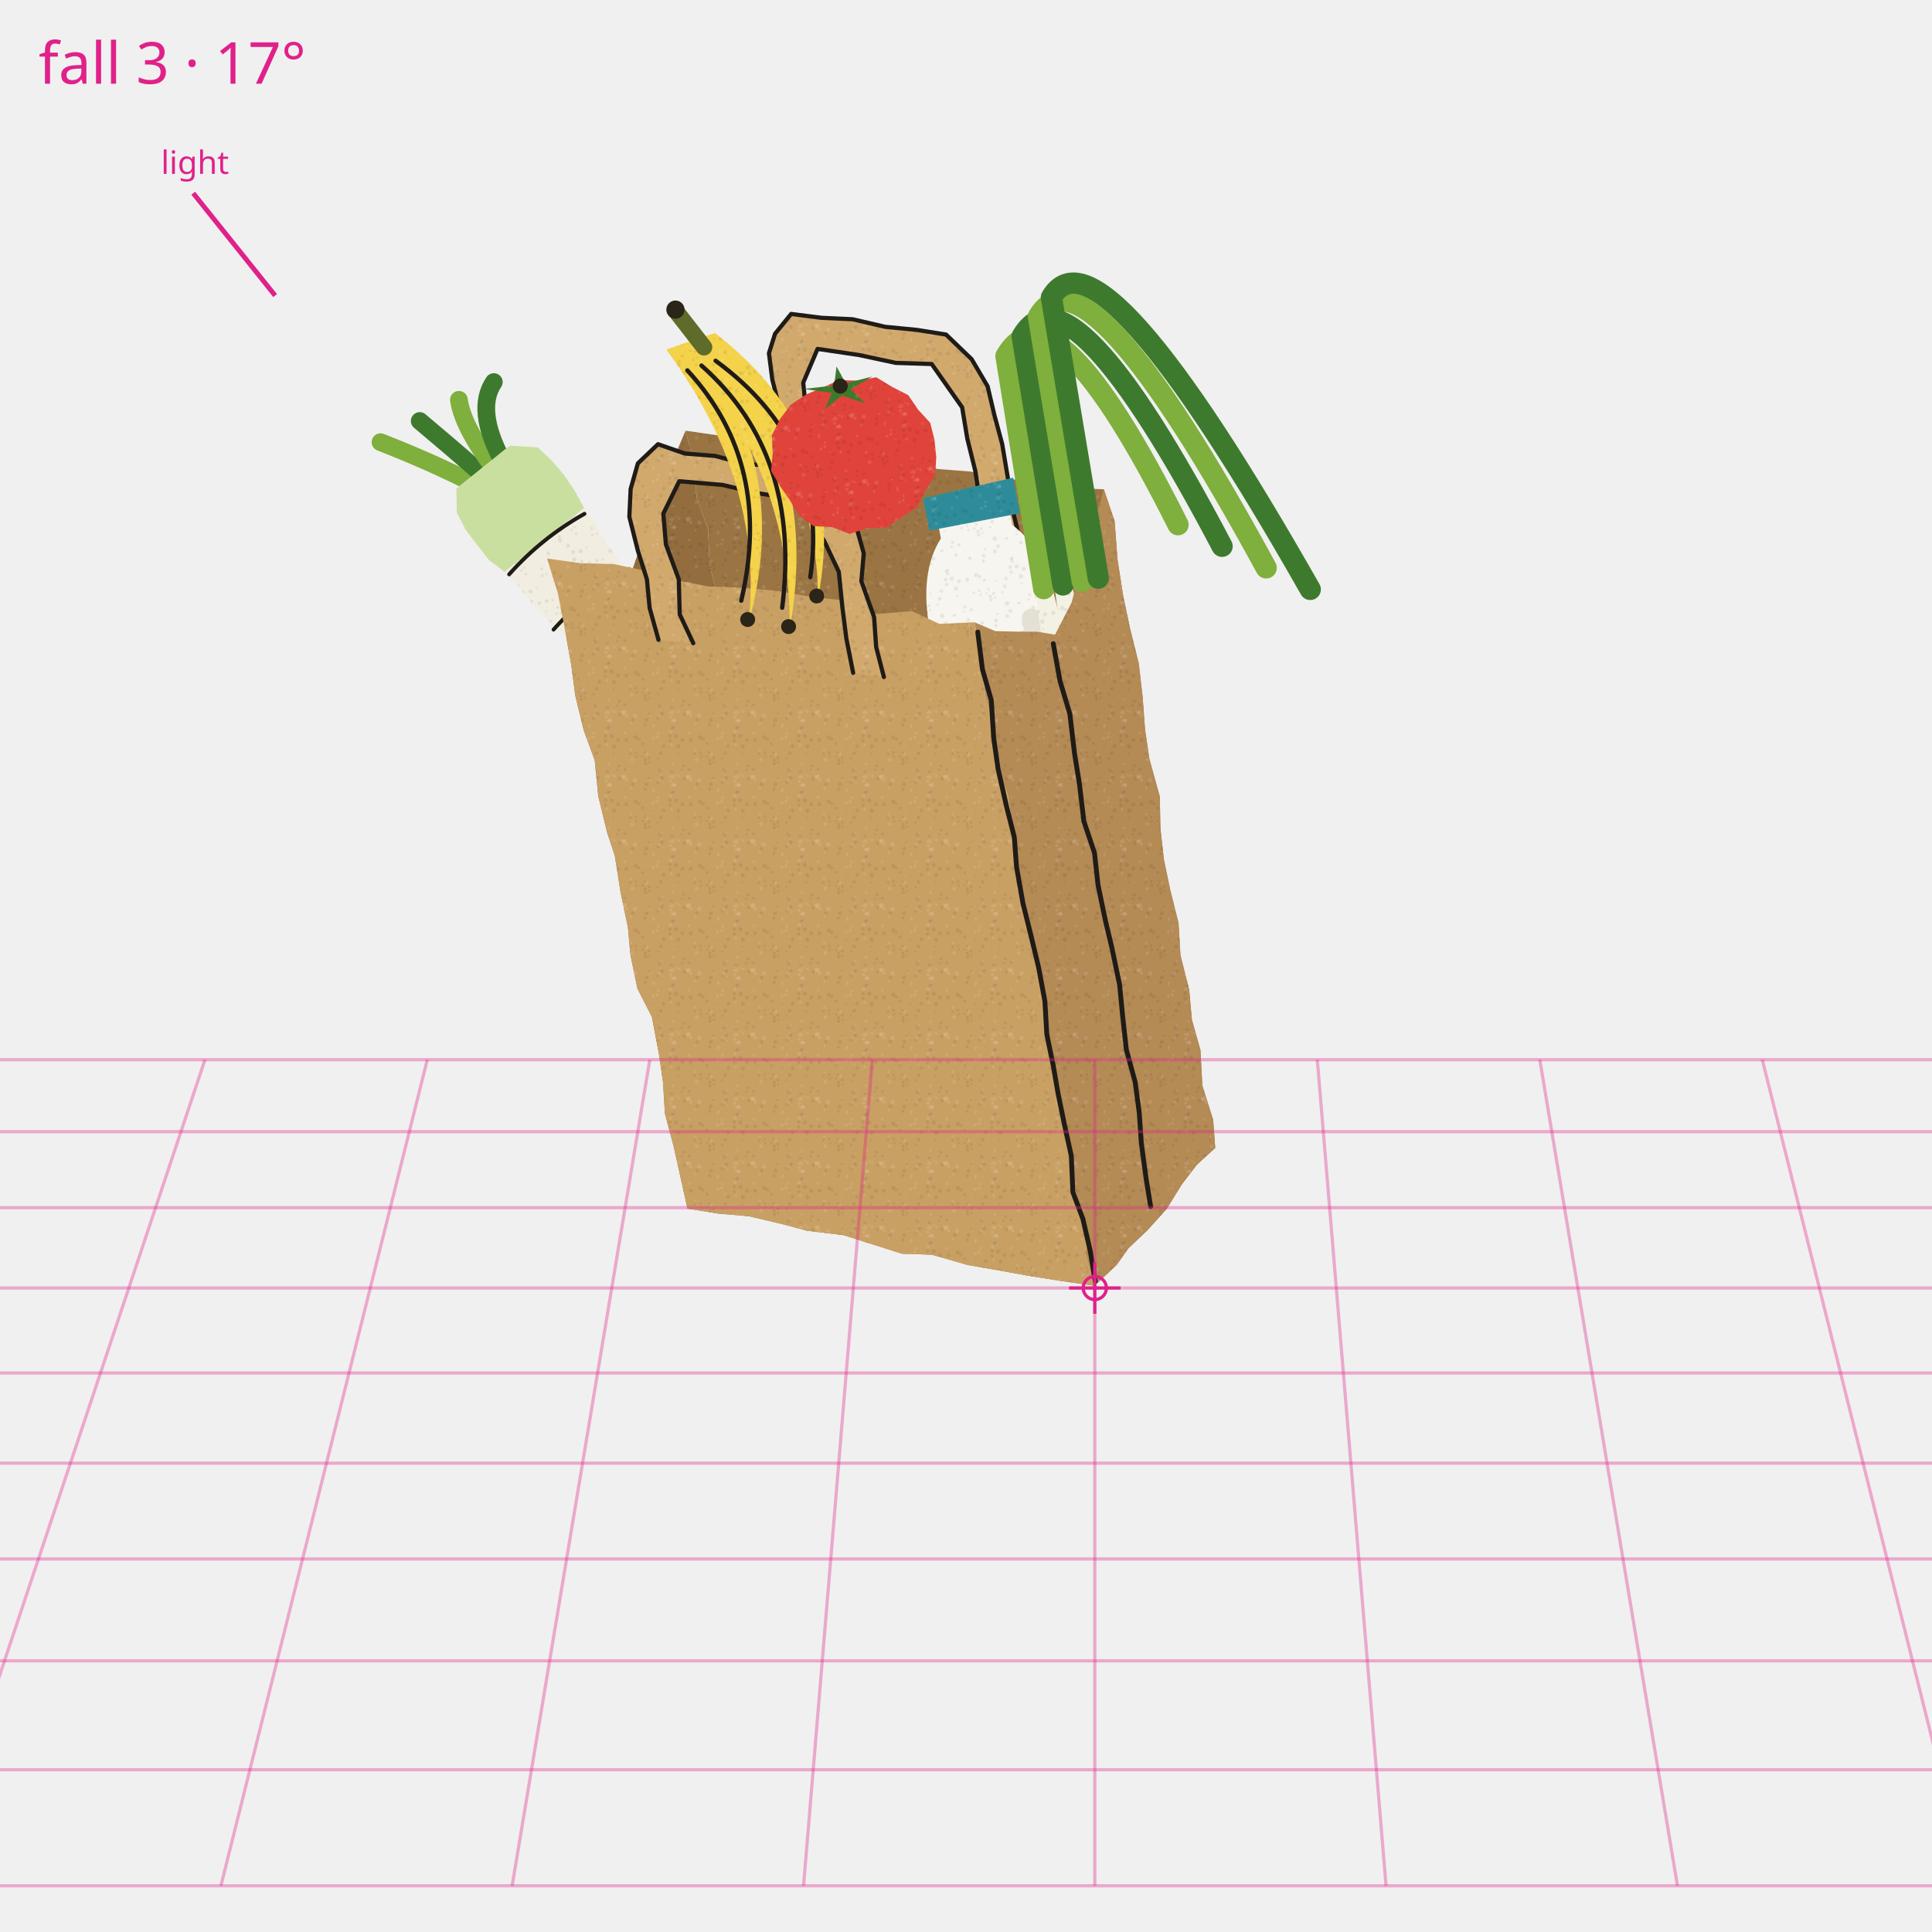
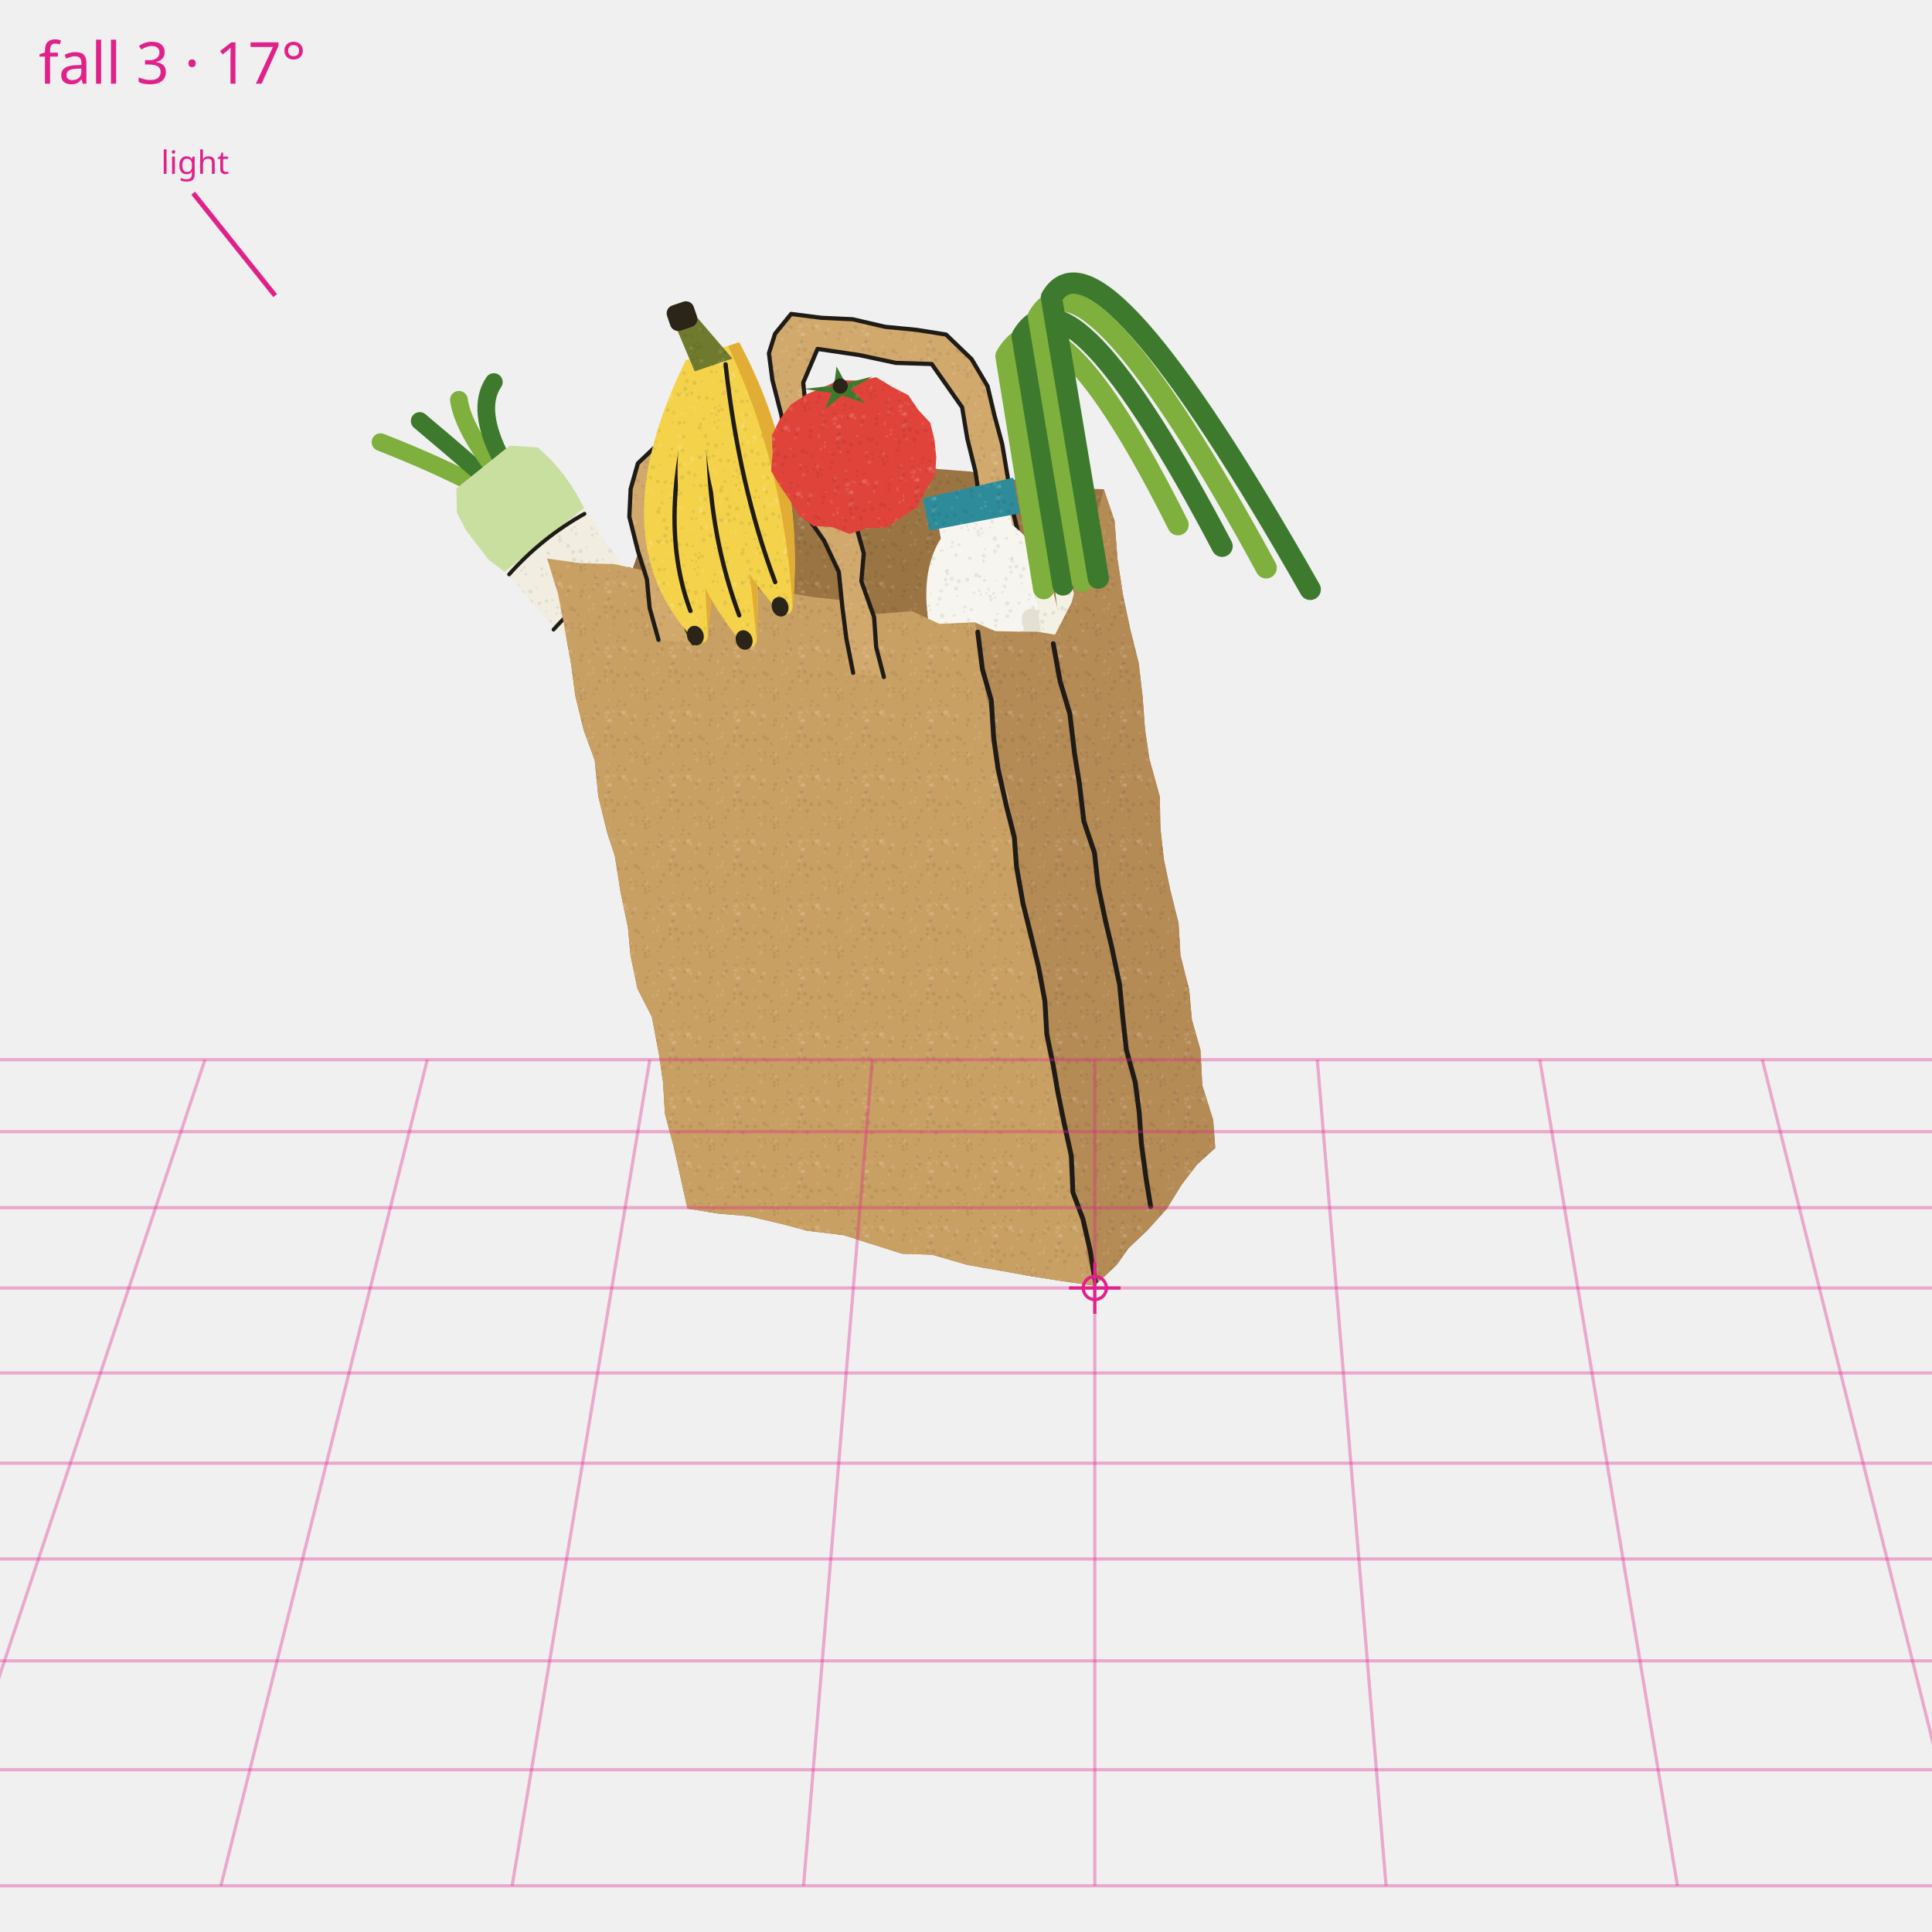
<svg xmlns="http://www.w3.org/2000/svg" width="1200" height="1200" viewBox="0 0 1200 1200">
  <defs>
    <pattern id="grain" width="40" height="40" patternUnits="userSpaceOnUse">
      <circle cx="23.5" cy="38.2" r="0.7" fill="#000" opacity="0.07" />
      <circle cx="28" cy="2.4" r="1.4" fill="#fff" opacity="0.1" />
      <circle cx="39.2" cy="21.9" r="0.9" fill="#000" opacity="0.07" />
      <circle cx="11.7" cy="6.5" r="0.5" fill="#fff" opacity="0.1" />
      <circle cx="33" cy="7.1" r="1.1" fill="#000" opacity="0.07" />
      <circle cx="16.1" cy="20.1" r="1" fill="#000" opacity="0.07" />
      <circle cx="29" cy="19.6" r="1.2" fill="#000" opacity="0.07" />
      <circle cx="24.5" cy="35.6" r="0.9" fill="#000" opacity="0.07" />
      <circle cx="10.7" cy="37.5" r="1.1" fill="#fff" opacity="0.1" />
      <circle cx="21.4" cy="23.6" r="1.3" fill="#000" opacity="0.07" />
      <circle cx="17.2" cy="39.7" r="1.1" fill="#000" opacity="0.07" />
      <circle cx="32" cy="9.4" r="0.8" fill="#fff" opacity="0.1" />
      <circle cx="0.7" cy="32.1" r="1.1" fill="#000" opacity="0.07" />
      <circle cx="1.7" cy="28.4" r="1.1" fill="#fff" opacity="0.1" />
      <circle cx="21.7" cy="2" r="0.8" fill="#fff" opacity="0.1" />
      <circle cx="39.1" cy="29.9" r="0.7" fill="#000" opacity="0.07" />
      <circle cx="3.7" cy="4.4" r="0.6" fill="#fff" opacity="0.1" />
      <circle cx="1" cy="34.3" r="1" fill="#000" opacity="0.07" />
      <circle cx="5.7" cy="23.6" r="0.5" fill="#000" opacity="0.07" />
      <circle cx="34.4" cy="4.6" r="1.3" fill="#fff" opacity="0.1" />
      <circle cx="12.3" cy="23.4" r="1.1" fill="#000" opacity="0.07" />
      <circle cx="23.9" cy="19.6" r="1.2" fill="#000" opacity="0.07" />
      <circle cx="10.5" cy="27.8" r="1.1" fill="#000" opacity="0.07" />
      <circle cx="1.6" cy="7.2" r="1.2" fill="#000" opacity="0.07" />
      <circle cx="26.8" cy="2.7" r="1.3" fill="#fff" opacity="0.1" />
      <circle cx="15.9" cy="2.7" r="0.6" fill="#fff" opacity="0.1" />
      <circle cx="34.8" cy="17.9" r="1.3" fill="#000" opacity="0.07" />
      <circle cx="0.7" cy="10.2" r="1" fill="#000" opacity="0.07" />
      <circle cx="29.1" cy="4.5" r="1" fill="#fff" opacity="0.1" />
      <circle cx="5.8" cy="11.6" r="0.6" fill="#fff" opacity="0.1" />
      <circle cx="21" cy="28.1" r="0.6" fill="#000" opacity="0.07" />
      <circle cx="3.2" cy="30.7" r="0.9" fill="#000" opacity="0.07" />
      <circle cx="28.1" cy="15.2" r="0.8" fill="#fff" opacity="0.1" />
      <circle cx="10.1" cy="38.2" r="1.4" fill="#000" opacity="0.07" />
      <circle cx="8.8" cy="15.4" r="0.8" fill="#fff" opacity="0.1" />
      <circle cx="17.5" cy="2.5" r="1.3" fill="#fff" opacity="0.1" />
      <circle cx="18" cy="13.9" r="1" fill="#000" opacity="0.07" />
      <circle cx="3.2" cy="3.4" r="0.7" fill="#000" opacity="0.07" />
      <circle cx="9.3" cy="5" r="1.2" fill="#fff" opacity="0.1" />
      <circle cx="18.1" cy="13.8" r="1.1" fill="#fff" opacity="0.1" />
      <circle cx="17" cy="22.6" r="0.9" fill="#fff" opacity="0.1" />
      <circle cx="17.3" cy="7.7" r="0.9" fill="#fff" opacity="0.1" />
      <circle cx="31.5" cy="28.1" r="0.8" fill="#000" opacity="0.07" />
      <circle cx="31.9" cy="25.8" r="0.8" fill="#fff" opacity="0.1" />
      <circle cx="10.6" cy="1.4" r="0.5" fill="#fff" opacity="0.1" />
      <circle cx="36.7" cy="19.1" r="1" fill="#000" opacity="0.07" />
      <circle cx="32.6" cy="31.9" r="1.1" fill="#fff" opacity="0.1" />
      <circle cx="20.2" cy="1.1" r="0.6" fill="#fff" opacity="0.1" />
      <circle cx="5.7" cy="18.7" r="0.9" fill="#fff" opacity="0.1" />
      <circle cx="17.5" cy="12.4" r="1" fill="#000" opacity="0.07" />
      <circle cx="8.2" cy="17.9" r="0.9" fill="#fff" opacity="0.1" />
      <circle cx="35.4" cy="30" r="0.7" fill="#000" opacity="0.07" />
      <circle cx="18.4" cy="11.8" r="0.8" fill="#000" opacity="0.07" />
      <circle cx="35" cy="27.5" r="0.8" fill="#000" opacity="0.07" />
      <circle cx="16.1" cy="17" r="1.1" fill="#000" opacity="0.07" />
      <circle cx="19.9" cy="17.2" r="1.3" fill="#000" opacity="0.07" />
      <circle cx="8.8" cy="5.8" r="1.2" fill="#000" opacity="0.07" />
      <circle cx="18.7" cy="7.3" r="1.1" fill="#fff" opacity="0.1" />
      <circle cx="25.2" cy="3.6" r="1.1" fill="#000" opacity="0.07" />
      <circle cx="16.6" cy="14.4" r="1.2" fill="#fff" opacity="0.1" />
      <circle cx="10.5" cy="21.3" r="0.5" fill="#fff" opacity="0.1" />
      <circle cx="3.4" cy="33.5" r="0.7" fill="#000" opacity="0.07" />
      <circle cx="18" cy="34.4" r="0.8" fill="#fff" opacity="0.1" />
      <circle cx="0.6" cy="27.7" r="0.9" fill="#000" opacity="0.07" />
      <circle cx="6.1" cy="10.4" r="0.8" fill="#fff" opacity="0.1" />
      <circle cx="11.2" cy="3.1" r="1.2" fill="#000" opacity="0.07" />
      <circle cx="19" cy="7.8" r="1.1" fill="#fff" opacity="0.1" />
      <circle cx="28.1" cy="37.9" r="0.9" fill="#000" opacity="0.07" />
      <circle cx="8.6" cy="31" r="0.7" fill="#000" opacity="0.07" />
      <circle cx="16.4" cy="5.3" r="1" fill="#fff" opacity="0.1" />
    </pattern>
  </defs>
  <polygon points="754.8,713 753.5,695.5 746.8,674.3 745.6,652.1 740.3,633.4 738.6,614.7 733.2,593.3 732,573.3 726.8,552.5 722.9,533.8 720.7,513.9 720.4,494.9 713.9,471.4 711.2,453.1 709.7,432.8 707.3,412.1 701.9,390.4 697.7,370.6 694.1,347.5 692.3,323.7 685.6,303.9 666.9,303.2 645.4,298.9 626.7,297.6 603,292.9 582.2,291.3 567.1,286.9 542.1,285.6 525.2,283.1 505.6,278.9 484.3,276 464.1,275 445.8,270.4 425.8,267.5 431.1,288.1 432.8,309.5 439.8,328.9 440.8,351.3 446.1,372.2 448.8,390.4 452.2,410.9 457.6,429.4 463.5,453.3 466.9,471 470.3,493.9 473.5,510.2 478.2,529.9 482.4,553.3 486.2,570.8 491.2,590.8 495.9,607 497.6,626.2 500.8,646.3 507.5,666.3 525.4,670.5 542.8,674.3 558.9,676.8 580.6,681 599.8,684.8 618.6,684.6 638.6,689.8 657.9,696.9 677.7,696.3 697,701.2 715,706.4 737.3,708.5" fill="#9a7442" />
  <polygon points="754.8,713 753.5,695.5 746.8,674.3 745.6,652.1 740.3,633.4 738.6,614.7 733.2,593.3 732,573.3 726.8,552.5 722.9,533.8 720.7,513.9 720.4,494.9 713.9,471.4 711.2,453.1 709.7,432.8 707.3,412.1 701.9,390.4 697.7,370.6 694.1,347.5 692.3,323.7 685.6,303.9 666.9,303.2 645.4,298.9 626.7,297.6 603,292.9 582.2,291.3 567.1,286.9 542.1,285.6 525.2,283.1 505.6,278.9 484.3,276 464.1,275 445.8,270.4 425.8,267.5 431.1,288.1 432.8,309.5 439.8,328.9 440.8,351.3 446.1,372.2 448.8,390.4 452.2,410.9 457.6,429.4 463.5,453.3 466.9,471 470.3,493.9 473.5,510.2 478.2,529.9 482.4,553.3 486.2,570.8 491.2,590.8 495.9,607 497.6,626.2 500.8,646.3 507.5,666.3 525.4,670.5 542.8,674.3 558.9,676.8 580.6,681 599.8,684.8 618.6,684.6 638.6,689.8 657.9,696.9 677.7,696.3 697,701.2 715,706.4 737.3,708.5" fill="url(#grain)" />
  <polygon points="633.4,335.1 629,317 626.3,298.7 622.5,275.9 617.6,257.7 613.4,239.9 603.5,223.1 587.6,207.8 569.4,204.9 549.8,203 529.6,198.3 510.3,197.4 491.4,195 481.4,207.3 477.6,219.4 479.7,235.8 485.4,258.2 487.7,277.5 487.6,297.1 495.3,312.9 511.8,315.5 511.2,298 504.2,279.8 500.7,255.4 498.9,237.7 507.8,216.7 533.5,220.5 556.4,225.4 578.7,226.1 597.6,253 600.8,272.4 605.8,292.6 608.7,311.9 614.4,333.4" fill="#d1a96d" />
  <polygon points="633.4,335.1 629,317 626.3,298.7 622.5,275.9 617.6,257.7 613.4,239.9 603.5,223.1 587.6,207.8 569.4,204.9 549.8,203 529.6,198.3 510.3,197.4 491.4,195 481.4,207.3 477.6,219.4 479.7,235.8 485.4,258.2 487.7,277.5 487.6,297.1 495.3,312.9 511.8,315.5 511.2,298 504.2,279.8 500.7,255.4 498.9,237.7 507.8,216.7 533.5,220.5 556.4,225.4 578.7,226.1 597.6,253 600.8,272.4 605.8,292.6 608.7,311.9 614.4,333.4" fill="url(#grain)" />
  <polyline points="633.4,335.1 629,317 626.3,298.7 622.5,275.9 617.6,257.7 613.4,239.9 603.5,223.1 587.6,207.8 569.4,204.9 549.8,203 529.6,198.3 510.3,197.4 491.4,195 481.4,207.3 477.6,219.4 479.7,235.8 485.4,258.2 487.7,277.5 487.6,297.1 495.3,312.9" fill="none" stroke="#1f1b17" stroke-width="2.6" stroke-linecap="round" stroke-linejoin="round" />
  <polyline points="511.8,315.5 511.2,298 504.2,279.8 500.7,255.4 498.9,237.7 507.8,216.7 533.5,220.5 556.4,225.4 578.7,226.1 597.6,253 600.8,272.4 605.8,292.6 608.7,311.9 614.4,333.4" fill="none" stroke="#1f1b17" stroke-width="2.6" stroke-linecap="round" stroke-linejoin="round" />
  <polygon points="427,750.7 438.9,737.2 450.5,725.4 463.5,715 475.2,702.5 483,686.9 491.8,678.8 507.5,666.3 500.8,646.3 497.6,626.2 495.9,607 491.2,590.8 486.2,570.8 482.4,553.3 478.2,529.9 473.5,510.2 470.3,493.9 466.9,471 463.5,453.3 457.6,429.4 452.2,410.9 448.8,390.4 446.1,372.2 440.8,351.3 439.8,328.9 432.8,309.5 431.1,288.1 425.8,267.5 415.7,291.3 409.7,310.3 399.8,333.5 392.6,354.3 381.4,353.5 368.1,349.8 355.2,348.4 339.8,346.9 346.5,368.4 350.2,387.5 354.8,412.8 357.3,432 362.6,453.7 369.4,472.2 371.6,494.5 377,516.7 381.9,531.7 385.5,554.5 390,575.9 391.6,593.2 395.9,614 404.9,631.6 409.3,654.9 411.8,671.9 413,691.7 418.4,712 422.5,730.4" fill="#936d3e" />
  <polygon points="427,750.7 438.9,737.2 450.5,725.4 463.5,715 475.2,702.5 483,686.9 491.8,678.8 507.5,666.3 500.8,646.3 497.6,626.2 495.9,607 491.2,590.8 486.2,570.8 482.4,553.3 478.2,529.9 473.5,510.2 470.3,493.9 466.9,471 463.5,453.3 457.6,429.4 452.2,410.9 448.8,390.4 446.1,372.2 440.8,351.3 439.8,328.9 432.8,309.5 431.1,288.1 425.8,267.5 415.7,291.3 409.7,310.3 399.8,333.5 392.6,354.3 381.4,353.5 368.1,349.8 355.2,348.4 339.8,346.9 346.5,368.4 350.2,387.5 354.8,412.8 357.3,432 362.6,453.7 369.4,472.2 371.6,494.5 377,516.7 381.9,531.7 385.5,554.5 390,575.9 391.6,593.2 395.9,614 404.9,631.6 409.3,654.9 411.8,671.9 413,691.7 418.4,712 422.5,730.4" fill="url(#grain)" />
  <polygon points="679.8,798.6 693.7,785.5 700.8,775.4 712.6,764.2 724.6,750.9 734,735.7 743.4,723.4 754.8,713 737.3,708.5 715,706.4 697,701.2 677.7,696.3 657.9,696.9 638.6,689.8 618.6,684.6 599.8,684.8 580.6,681 558.9,676.8 542.8,674.3 525.4,670.5 507.5,666.3 491.8,678.8 483,686.9 475.2,702.5 463.5,715 450.5,725.4 438.9,737.2 427,750.7 446.4,753.8 465.1,755.4 486.3,760.4 501.1,764.4 524.1,767.2 539.8,772.2 560.3,778.7 578.8,779.3 601.1,785.7 622.8,789.5 637.6,792.2 658.3,795.5" fill="#86623a" />
  <polygon points="679.8,798.6 693.7,785.5 700.8,775.4 712.6,764.2 724.6,750.9 734,735.7 743.4,723.4 754.8,713 737.3,708.5 715,706.4 697,701.2 677.7,696.3 657.9,696.9 638.6,689.8 618.6,684.6 599.8,684.8 580.6,681 558.9,676.8 542.8,674.3 525.4,670.5 507.5,666.3 491.8,678.8 483,686.9 475.2,702.5 463.5,715 450.5,725.4 438.9,737.2 427,750.7 446.4,753.8 465.1,755.4 486.3,760.4 501.1,764.4 524.1,767.2 539.8,772.2 560.3,778.7 578.8,779.3 601.1,785.7 622.8,789.5 637.6,792.2 658.3,795.5" fill="url(#grain)" />
  <g transform="translate(623.4 418.7) rotate(-10.8) scale(1.0236) translate(0 0)">
    <path d="M -39 98 Q -39 110 -27 110 L 27 110 Q 39 110 39 98 L 39 -34 Q 39 -70 22 -88 L 22 -98 L -22 -98 L -22 -88 Q -39 -70 -39 -34 Z" fill="#f7f5ef" />
    <path d="M -39 98 Q -39 110 -27 110 L 27 110 Q 39 110 39 98 L 39 -34 Q 39 -70 22 -88 L 22 -98 L -22 -98 L -22 -88 Q -39 -70 -39 -34 Z" fill="url(#grain)" />
    <path d="M 23 -30 L 23 96" stroke="#e4e0d4" stroke-width="12" stroke-linecap="round" />
    <polygon points="-28,-114 28,-116 28,-94 -28,-94" fill="#2e8c9a" />
    <polygon points="-28,-114 28,-116 28,-94 -28,-94" fill="url(#grain)" />
  </g>
  <g transform="translate(684.3 478.7) rotate(-10.8) scale(1.0159) translate(0 0)">
    <path d="M -21 0 Q -23 -60 -19 -120 L -9 -120 Q -5 -60 -7 0 Q -14 12 -21 0 Z" fill="#f3f1e4" />
    <path d="M -21 0 Q -23 -60 -19 -120 L -9 -120 Q -5 -60 -7 0 Q -14 12 -21 0 Z" fill="url(#grain)" />
    <path d="M -18 6 l -4 12 M -14 8 l 0 14 M -10 6 l 5 11" stroke="#e4e0d4" stroke-width="2" stroke-linecap="round" />
    <path d="M -9 0 Q -11 -60 -7 -120 L 3 -120 Q 7 -60 5 0 Q -2 12 -9 0 Z" fill="#f3f1e4" />
    <path d="M -9 0 Q -11 -60 -7 -120 L 3 -120 Q 7 -60 5 0 Q -2 12 -9 0 Z" fill="url(#grain)" />
    <path d="M -6 6 l -4 12 M -2 8 l 0 14 M 2 6 l 5 11" stroke="#e4e0d4" stroke-width="2" stroke-linecap="round" />
    <path d="M 3 0 Q 1 -60 5 -120 L 15 -120 Q 19 -60 17 0 Q 10 12 3 0 Z" fill="#f3f1e4" />
    <path d="M 3 0 Q 1 -60 5 -120 L 15 -120 Q 19 -60 17 0 Q 10 12 3 0 Z" fill="url(#grain)" />
    <path d="M 6 6 l -4 12 M 10 8 l 0 14 M 14 6 l 5 11" stroke="#e4e0d4" stroke-width="2" stroke-linecap="round" />
    <path d="M 13 0 Q 11 -60 15 -120 L 25 -120 Q 29 -60 27 0 Q 20 12 13 0 Z" fill="#f3f1e4" />
    <path d="M 13 0 Q 11 -60 15 -120 L 25 -120 Q 29 -60 27 0 Q 20 12 13 0 Z" fill="url(#grain)" />
    <path d="M 16 6 l -4 12 M 20 8 l 0 14 M 24 6 l 5 11" stroke="#e4e0d4" stroke-width="2" stroke-linecap="round" />
  </g>
  <g transform="translate(448.7 473.6) rotate(-128.8) scale(1.0004) translate(-24 -170)">
    <path d="M 256 158 q 26 -11.6 56 -28.8" fill="none" stroke="#7faf3c" stroke-width="11" stroke-linecap="round" />
    <path d="M 256 166 q 29 -5.2 51 -9.6" fill="none" stroke="#3e7a2e" stroke-width="11" stroke-linecap="round" />
    <path d="M 256 174 q 32 1.2 46 9.6" fill="none" stroke="#7faf3c" stroke-width="11" stroke-linecap="round" />
    <path d="M 256 181 q 35 6.8 41 26.4" fill="none" stroke="#3e7a2e" stroke-width="11" stroke-linecap="round" />
    <polygon points="24,168.8 35.8,161.4 47.6,158.5 59.4,155.8 71.2,152.1 83,151.6 94.8,149.8 106.6,147.6 118.4,147.2 130.2,144.5 142,144.1 153.8,141.2 165.6,140.4 177.4,139.7 189.2,139.9 201,138.8 212.8,135.8 224.6,136 236.4,136.3 248.2,138.7 260,147.8 260,190.4 248.2,203.3 236.4,204.9 224.6,205.2 212.8,204.2 201,202.1 189.2,202.1 177.4,199 165.6,199.1 153.8,197.1 142,197.2 130.2,194.1 118.4,194.7 106.6,191.1 94.8,189.4 83,187.7 71.2,187.4 59.4,184.3 47.6,182 35.8,178.6 24,169.1" fill="#f1ede0" />
    <polygon points="24,168.8 35.8,161.4 47.6,158.5 59.4,155.8 71.2,152.1 83,151.6 94.8,149.8 106.6,147.6 118.4,147.2 130.2,144.5 142,144.1 153.8,141.2 165.6,140.4 177.4,139.7 189.2,139.9 201,138.8 212.8,135.8 224.6,136 236.4,136.3 248.2,138.7 260,147.8 260,190.4 248.2,203.3 236.4,204.9 224.6,205.2 212.8,204.2 201,202.1 189.2,202.1 177.4,199 165.6,199.1 153.8,197.1 142,197.2 130.2,194.1 118.4,194.7 106.6,191.1 94.8,189.4 83,187.7 71.2,187.4 59.4,184.3 47.6,182 35.8,178.6 24,169.1" fill="url(#grain)" />
    <polygon points="201,138.8 212.8,135.8 224.6,136 236.4,136.3 248.2,138.7 260,147.8 260,190.4 248.2,203.3 236.4,204.9 224.6,205.2 212.8,204.2 201,202.1" fill="#c9dfa0" />
    <path d="M 110 146.8 q 5 23.2 0 46.4" fill="none" stroke="#1f1b17" stroke-width="2.4" stroke-linecap="round" />
    <path d="M 154 140 q 5 30 0 60" fill="none" stroke="#1f1b17" stroke-width="2.4" stroke-linecap="round" />
    <path d="M 198 140 q 5 30 0 60" fill="none" stroke="#1f1b17" stroke-width="2.4" stroke-linecap="round" />
    <path d="M 144 156 l 7 3" stroke="#1f1b17" stroke-width="2.4" stroke-linecap="round" />
  </g>
  <polygon points="679.8,798.6 658.3,795.5 637.6,792.2 622.8,789.5 601.1,785.7 578.8,779.3 560.3,778.7 539.8,772.2 524.1,767.2 501.1,764.4 486.3,760.4 465.1,755.4 446.4,753.8 427,750.7 422.5,730.4 418.4,712 413,691.7 411.8,671.9 409.3,654.9 404.9,631.6 395.9,614 391.6,593.2 390,575.9 385.5,554.5 381.9,531.7 377,516.7 371.6,494.5 369.4,472.2 362.6,453.7 357.3,432 354.8,412.8 350.2,387.5 346.5,368.4 339.8,346.9 360.2,349.8 381.4,350.4 399.3,354.2 421.1,360.6 440.2,364.3 461,365.1 482,366.9 504.4,370.8 523.8,372.9 544.5,381.4 566.4,379.6 583.5,387.5 605.3,386.5 609.4,408 611.9,432.1 617.5,452.9 618,473.3 625.9,493.3 629.2,515.6 630.1,536.1 636.8,559.7 637.8,577.9 644.6,600.1 647.5,617.6 650.2,642.5 655.1,662.9 658.1,680.3 661.6,701.7 664.6,720.2 668.7,741.1 674.6,763.6 675.1,779.6" fill="#c9a063" />
  <polygon points="679.8,798.6 658.3,795.5 637.6,792.2 622.8,789.5 601.1,785.7 578.8,779.3 560.3,778.7 539.8,772.2 524.1,767.2 501.1,764.4 486.3,760.4 465.1,755.4 446.4,753.8 427,750.7 422.5,730.4 418.4,712 413,691.7 411.8,671.9 409.3,654.9 404.9,631.6 395.9,614 391.6,593.2 390,575.9 385.5,554.5 381.9,531.7 377,516.7 371.6,494.5 369.4,472.2 362.6,453.7 357.3,432 354.8,412.8 350.2,387.5 346.5,368.4 339.8,346.9 360.2,349.8 381.4,350.4 399.3,354.2 421.1,360.6 440.2,364.3 461,365.1 482,366.9 504.4,370.8 523.8,372.9 544.5,381.4 566.4,379.6 583.5,387.5 605.3,386.5 609.4,408 611.9,432.1 617.5,452.9 618,473.3 625.9,493.3 629.2,515.6 630.1,536.1 636.8,559.7 637.8,577.9 644.6,600.1 647.5,617.6 650.2,642.5 655.1,662.9 658.1,680.3 661.6,701.7 664.6,720.2 668.7,741.1 674.6,763.6 675.1,779.6" fill="url(#grain)" />
  <polygon points="549,420.5 544.2,401.9 542.9,383.2 535,361 536.5,343.7 529.9,320.2 518.5,307.3 502.5,293.2 483.4,289.8 461.6,287.9 444.2,283.2 425.4,281.7 408.7,275.9 396.2,287.8 391.7,303.7 390.9,321 396.2,342.1 401.8,359.8 403.5,377.6 409,397.4 430.6,399.5 422.2,381.6 421.6,359.8 413.6,338.1 412,319 421.9,298.9 448.8,301.2 470.4,306.3 493.7,310 511.8,335.7 521,355.2 523.2,377 525.7,396.7 529.9,417.9" fill="#d1a96d" />
  <polygon points="549,420.5 544.2,401.9 542.9,383.2 535,361 536.5,343.7 529.9,320.2 518.5,307.3 502.5,293.2 483.4,289.8 461.6,287.9 444.2,283.2 425.4,281.7 408.7,275.9 396.2,287.8 391.7,303.7 390.9,321 396.2,342.1 401.8,359.8 403.5,377.6 409,397.4 430.6,399.5 422.2,381.6 421.6,359.8 413.6,338.1 412,319 421.9,298.9 448.8,301.2 470.4,306.3 493.7,310 511.8,335.7 521,355.2 523.2,377 525.7,396.7 529.9,417.9" fill="url(#grain)" />
  <polyline points="549,420.5 544.2,401.9 542.9,383.2 535,361 536.5,343.7 529.9,320.2 518.5,307.3 502.5,293.2 483.4,289.8 461.6,287.9 444.2,283.2 425.4,281.7 408.7,275.9 396.2,287.8 391.7,303.7 390.9,321 396.2,342.1 401.8,359.8 403.5,377.6 409,397.4" fill="none" stroke="#1f1b17" stroke-width="2.6" stroke-linecap="round" stroke-linejoin="round" />
  <polyline points="430.6,399.5 422.2,381.6 421.6,359.8 413.6,338.1 412,319 421.9,298.9 448.8,301.2 470.4,306.3 493.7,310 511.8,335.7 521,355.2 523.2,377 525.7,396.7 529.9,417.9" fill="none" stroke="#1f1b17" stroke-width="2.6" stroke-linecap="round" stroke-linejoin="round" />
  <polygon points="679.8,798.6 675.1,779.6 674.6,763.6 668.7,741.1 664.6,720.2 661.6,701.7 658.1,680.3 655.1,662.9 650.2,642.5 647.5,617.6 644.6,600.1 637.8,577.9 636.8,559.7 630.1,536.1 629.2,515.6 625.9,493.3 618,473.3 617.5,452.9 611.9,432.1 609.4,408 605.3,386.5 618.2,392 631.1,392.3 644.3,392.4 655.3,394.2 665.6,374.2 672,349.6 678.1,329.2 685.6,303.9 692.3,323.7 694.1,347.5 697.7,370.6 701.9,390.4 707.3,412.1 709.7,432.8 711.2,453.1 713.9,471.4 720.4,494.9 720.7,513.9 722.9,533.8 726.8,552.5 732,573.3 733.2,593.3 738.6,614.7 740.3,633.4 745.6,652.1 746.8,674.3 753.5,695.5 754.8,713 743.4,723.4 734,735.7 724.6,750.9 712.6,764.2 700.8,775.4 693.7,785.5" fill="#b48a55" />
  <polygon points="679.8,798.6 675.1,779.6 674.6,763.6 668.7,741.1 664.6,720.2 661.6,701.7 658.1,680.3 655.1,662.9 650.2,642.5 647.5,617.6 644.6,600.1 637.8,577.9 636.8,559.7 630.1,536.1 629.2,515.6 625.9,493.3 618,473.3 617.5,452.9 611.9,432.1 609.4,408 605.3,386.5 618.2,392 631.1,392.3 644.3,392.4 655.3,394.2 665.6,374.2 672,349.6 678.1,329.2 685.6,303.9 692.3,323.7 694.1,347.5 697.7,370.6 701.9,390.4 707.3,412.1 709.7,432.8 711.2,453.1 713.9,471.4 720.4,494.9 720.7,513.9 722.9,533.8 726.8,552.5 732,573.3 733.2,593.3 738.6,614.7 740.3,633.4 745.6,652.1 746.8,674.3 753.5,695.5 754.8,713 743.4,723.4 734,735.7 724.6,750.9 712.6,764.2 700.8,775.4 693.7,785.5" fill="url(#grain)" />
  <polyline points="680.3,795.9 677.2,777.1 672.6,757.1 666.4,740.5 665.4,717.9 661.1,698.3 657.2,679.3 654.2,661.9 650.2,642.5 649,621.8 645.1,600.9 640.1,580 635.4,561.2 631.4,538.5 630,520 625.2,501 619.9,477.5 617.2,458.4 615.7,434.9 610.2,415.7 607.3,392.6" fill="none" stroke="#1f1b17" stroke-width="3" stroke-linecap="round" stroke-linejoin="round" />
  <polyline points="714.7,749.4 711.9,732.3 708.9,710 707.6,691.1 705.1,672.2 699.6,652 697.3,631.2 695.4,611.6 690.5,588.2 686.6,571.8 682,549.7 679.8,529.7 673.2,510.1 670.5,487.2 667.4,467.9 664.5,443.4 658.4,423 654.2,399.8" fill="none" stroke="#1f1b17" stroke-width="3" stroke-linecap="round" stroke-linejoin="round" />
  <g transform="translate(684.3 478.7) rotate(-10.8) scale(1.0159) translate(0 0)">
    <path d="M -14 -116 L -10 -260 Q 27.6 -303 74 -139" fill="none" stroke="#7faf3c" stroke-width="13" stroke-linecap="round" stroke-linejoin="round" />
    <path d="M -2 -116 L 2 -270 Q 39.6 -313 98 -121" fill="none" stroke="#3e7a2e" stroke-width="13" stroke-linecap="round" stroke-linejoin="round" />
    <path d="M 10 -116 L 14 -280 Q 51.6 -323 122 -103" fill="none" stroke="#7faf3c" stroke-width="13" stroke-linecap="round" stroke-linejoin="round" />
    <path d="M 20 -116 L 24 -290 Q 61.6 -333 146 -85" fill="none" stroke="#3e7a2e" stroke-width="13" stroke-linecap="round" stroke-linejoin="round" />
  </g>
  <g transform="translate(467.7 292.3) rotate(-108.8) scale(1.0296) translate(-120 -120)">
-     <path d="M 206 107 Q 120 146 34 88 Q 112 124 206 94 Z" fill="#f4d24a" />
-     <path d="M 206 107 Q 120 146 34 88 Q 112 124 206 94 Z" fill="url(#grain)" />
-     <path d="M 190 102 Q 120 133 48 88" fill="none" stroke="#1f1b17" stroke-width="2.6" stroke-linecap="round" />
-     <circle cx="36" cy="88" r="4.5" fill="#2b2418" />
-     <path d="M 206 116 Q 120 164 22 110 Q 112 142 206 103 Z" fill="#f4d24a" />
-     <path d="M 206 116 Q 120 164 22 110 Q 112 142 206 103 Z" fill="url(#grain)" />
-     <path d="M 190 111 Q 120 151 36 110" fill="none" stroke="#1f1b17" stroke-width="2.6" stroke-linecap="round" />
-     <circle cx="24" cy="110" r="4.5" fill="#2b2418" />
-     <path d="M 206 125 Q 120 182 34 132 Q 112 160 206 112 Z" fill="#f4d24a" />
-     <path d="M 206 125 Q 120 182 34 132 Q 112 160 206 112 Z" fill="url(#grain)" />
-     <path d="M 190 120 Q 120 169 48 132" fill="none" stroke="#1f1b17" stroke-width="2.6" stroke-linecap="round" />
-     <circle cx="36" cy="132" r="4.5" fill="#2b2418" />
-     <path d="M 200 116 l 26 -9" stroke="#5e6b2a" stroke-width="10" stroke-linecap="round" />
-     <circle cx="227" cy="107" r="5.5" fill="#2b2418" />
+     <path d="M 196 103 Q 112 19 36 53 Q 28 58 34 62 Q 112 97 196 121 Z" fill="#f4d24a" />
+     <path d="M 196 103 Q 112 19 36 53 Q 28 58 34 62 Q 112 97 196 121 Z" fill="url(#grain)" />
+     <path d="M 196 121 Q 112 97 34 62 Q 118 85 196 114 Z" fill="#e1ad35" />
+     <path d="M 186 109 Q 114 55 52 57" fill="none" stroke="#1f1b17" stroke-width="2.6" stroke-linecap="round" />
+     <ellipse cx="37" cy="55" rx="6" ry="5" fill="#2b2418" />
+     <path d="M 196 111 Q 112 46 24 80 Q 16 85 22 89 Q 112 124 196 129 Z" fill="#f4d24a" />
+     <path d="M 196 111 Q 112 46 24 80 Q 16 85 22 89 Q 112 124 196 129 Z" fill="url(#grain)" />
+     <path d="M 196 129 Q 112 124 22 89 Q 118 112 196 122 Z" fill="#e1ad35" />
+     <path d="M 186 117 Q 114 82 40 84" fill="none" stroke="#1f1b17" stroke-width="2.6" stroke-linecap="round" />
+     <ellipse cx="25" cy="82" rx="6" ry="5" fill="#2b2418" />
+     <path d="M 196 119 Q 112 73 36 107 Q 28 112 34 116 Q 112 151 196 137 Z" fill="#f4d24a" />
+     <path d="M 196 119 Q 112 73 36 107 Q 28 112 34 116 Q 112 151 196 137 Z" fill="url(#grain)" />
+     <path d="M 196 137 Q 112 151 34 116 Q 118 139 196 130 Z" fill="#e1ad35" />
+     <path d="M 186 125 Q 114 109 52 111" fill="none" stroke="#1f1b17" stroke-width="2.6" stroke-linecap="round" />
+     <ellipse cx="37" cy="109" rx="6" ry="5" fill="#2b2418" />
+     <path d="M 188 106 L 216 104 L 218 118 L 188 130 Z" fill="#6f7a2e" />
+     <path d="M 188 106 L 216 104 L 218 118 L 188 130 Z" fill="url(#grain)" />
+     <rect x="214" y="101" width="16" height="17" rx="5" fill="#2b2418" />
  </g>
  <g transform="translate(529.7 280.7) rotate(-10.8) scale(1.0414) translate(-64 -64)">
    <polygon points="113.2,66 112.3,76.4 109.7,86.7 102.2,94.6 95.7,103.4 85.4,107.7 75.2,112.2 64,110.2 52.9,111.7 43.6,105.8 32.6,103 25.3,95 21.7,85.2 17.6,76 14,66 16.9,55.9 18.4,45.3 24.9,36.7 32.9,29.4 43.1,25.1 53.5,22.9 64,20.4 74.5,22.7 86.1,22.9 94.3,30.3 102.8,36.9 107,46.6 112.6,55.6" fill="#e0433a" />
    <polygon points="113.2,66 112.3,76.4 109.7,86.7 102.2,94.6 95.7,103.4 85.4,107.7 75.2,112.2 64,110.2 52.9,111.7 43.6,105.8 32.6,103 25.3,95 21.7,85.2 17.6,76 14,66 16.9,55.9 18.4,45.3 24.9,36.7 32.9,29.4 43.1,25.1 53.5,22.9 64,20.4 74.5,22.7 86.1,22.9 94.3,30.3 102.8,36.9 107,46.6 112.6,55.6" fill="url(#grain)" />
    <polygon points="64,12.1 67.5,23 83.7,22 69.7,27.1 76.8,36.9 64,29.7 52.5,35.8 58.3,27.1 42.2,21.6 60.5,23" fill="#3e7a2e" />
    <polygon points="64,12.1 67.5,23 83.7,22 69.7,27.1 76.8,36.9 64,29.7 52.5,35.8 58.3,27.1 42.2,21.6 60.5,23" fill="url(#grain)" />
    <circle cx="64" cy="24" r="4.5" fill="#2b2418" />
  </g>
  <g id="guides" fill="none" stroke="#e0218a" stroke-width="2">
    <text x="24" y="52" font-size="36" font-family="sans-serif" fill="#e0218a" stroke="none">fall 3 · 17°</text>
    <line x1="-149.1" y1="658.2" x2="1232.7" y2="658.2" opacity="0.35" />
    <line x1="-171.5" y1="702.9" x2="1247.6" y2="702.9" opacity="0.35" />
    <line x1="-195.1" y1="750.1" x2="1263.4" y2="750.1" opacity="0.35" />
    <line x1="-220" y1="800" x2="1280" y2="800" opacity="0.35" />
    <line x1="-246.4" y1="852.8" x2="1297.6" y2="852.8" opacity="0.35" />
    <line x1="-274.4" y1="908.8" x2="1316.3" y2="908.8" opacity="0.35" />
    <line x1="-304.2" y1="968.3" x2="1336.1" y2="968.3" opacity="0.35" />
    <line x1="-335.8" y1="1031.6" x2="1357.2" y2="1031.6" opacity="0.35" />
    <line x1="-369.6" y1="1099.2" x2="1379.7" y2="1099.2" opacity="0.35" />
    <line x1="-405.7" y1="1171.3" x2="1403.8" y2="1171.3" opacity="0.35" />
    <line x1="-149.1" y1="658.2" x2="-405.7" y2="1171.3" opacity="0.35" />
    <line x1="-10.9" y1="658.2" x2="-224.7" y2="1171.3" opacity="0.35" />
    <line x1="127.3" y1="658.2" x2="-43.8" y2="1171.3" opacity="0.35" />
    <line x1="265.4" y1="658.2" x2="137.2" y2="1171.3" opacity="0.35" />
    <line x1="403.6" y1="658.2" x2="318.1" y2="1171.3" opacity="0.35" />
    <line x1="541.8" y1="658.2" x2="499.1" y2="1171.3" opacity="0.35" />
    <line x1="680" y1="658.2" x2="680" y2="1171.3" opacity="0.35" />
    <line x1="818.2" y1="658.2" x2="860.9" y2="1171.3" opacity="0.35" />
    <line x1="956.4" y1="658.2" x2="1041.9" y2="1171.3" opacity="0.35" />
    <line x1="1094.6" y1="658.2" x2="1222.8" y2="1171.3" opacity="0.35" />
    <line x1="1232.7" y1="658.2" x2="1403.8" y2="1171.3" opacity="0.35" />
    <path d="M 120 120 L 170.9 183.6" stroke-width="3" />
    <text x="100" y="108" font-size="20" font-family="sans-serif" fill="#e0218a" stroke="none">light</text>
    <path d="M 664 800 H 696 M 680 784 V 816" />
    <circle cx="680" cy="800" r="7.2" />
  </g>
</svg>
